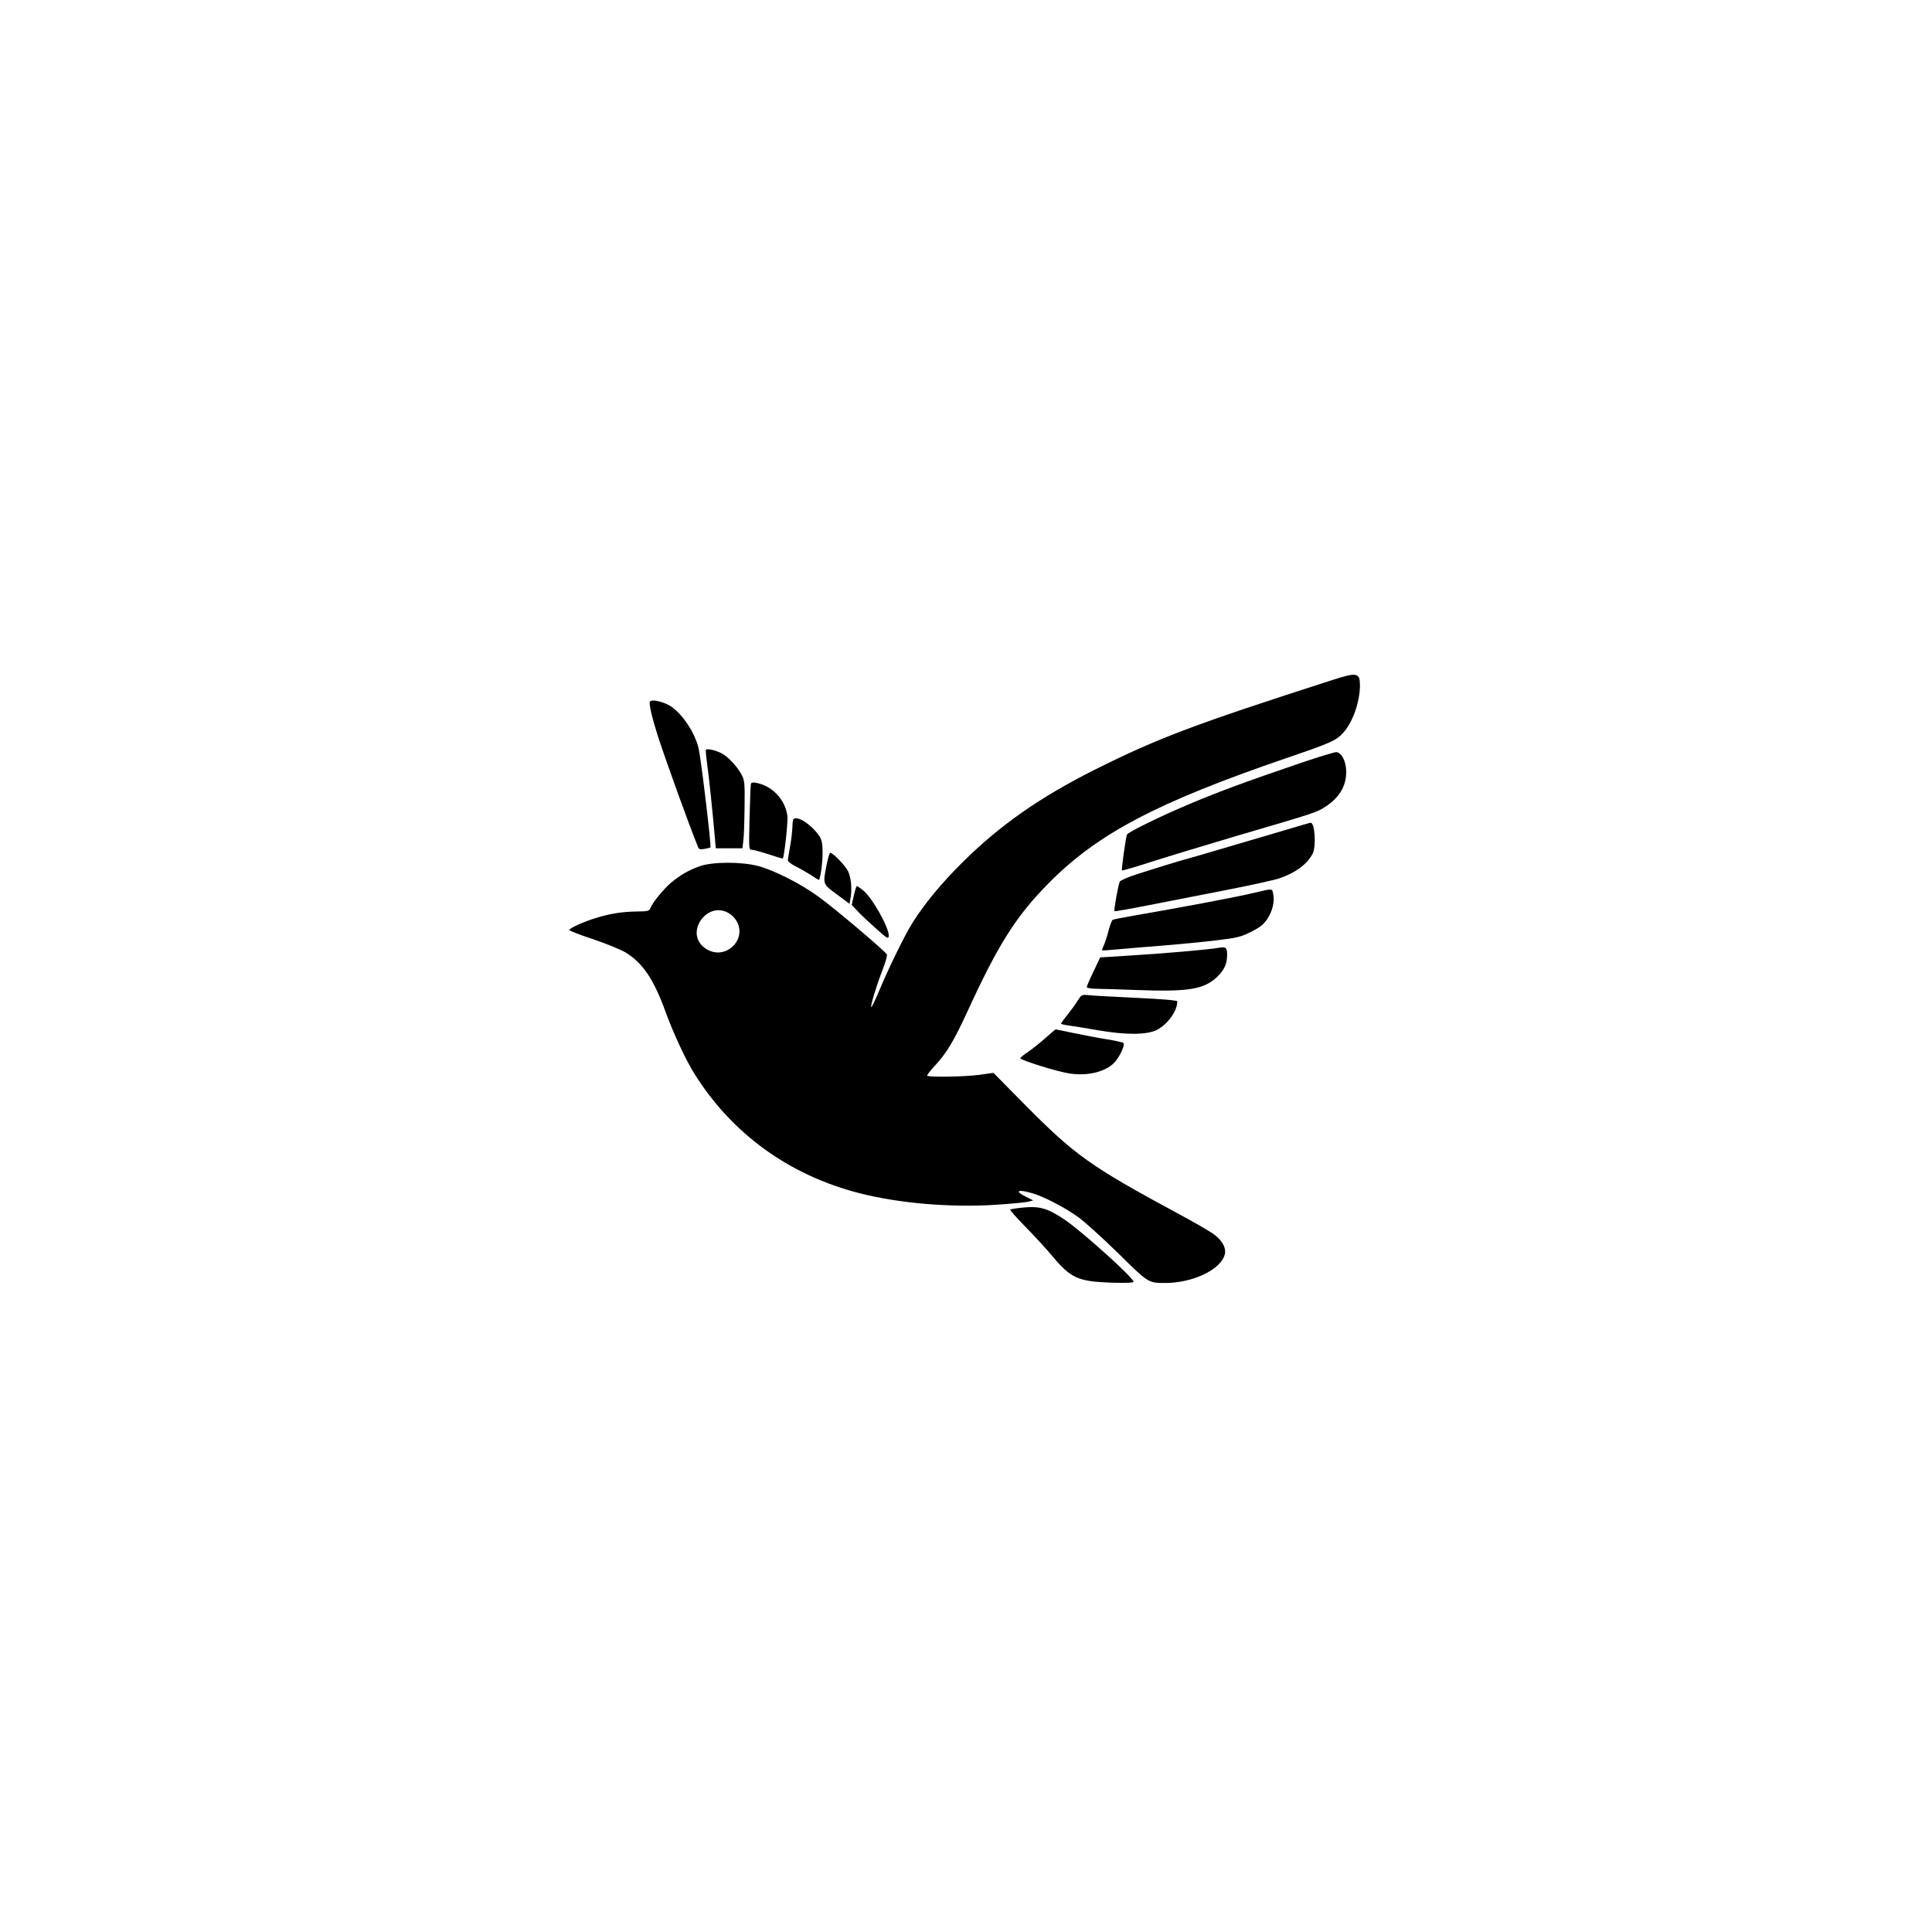
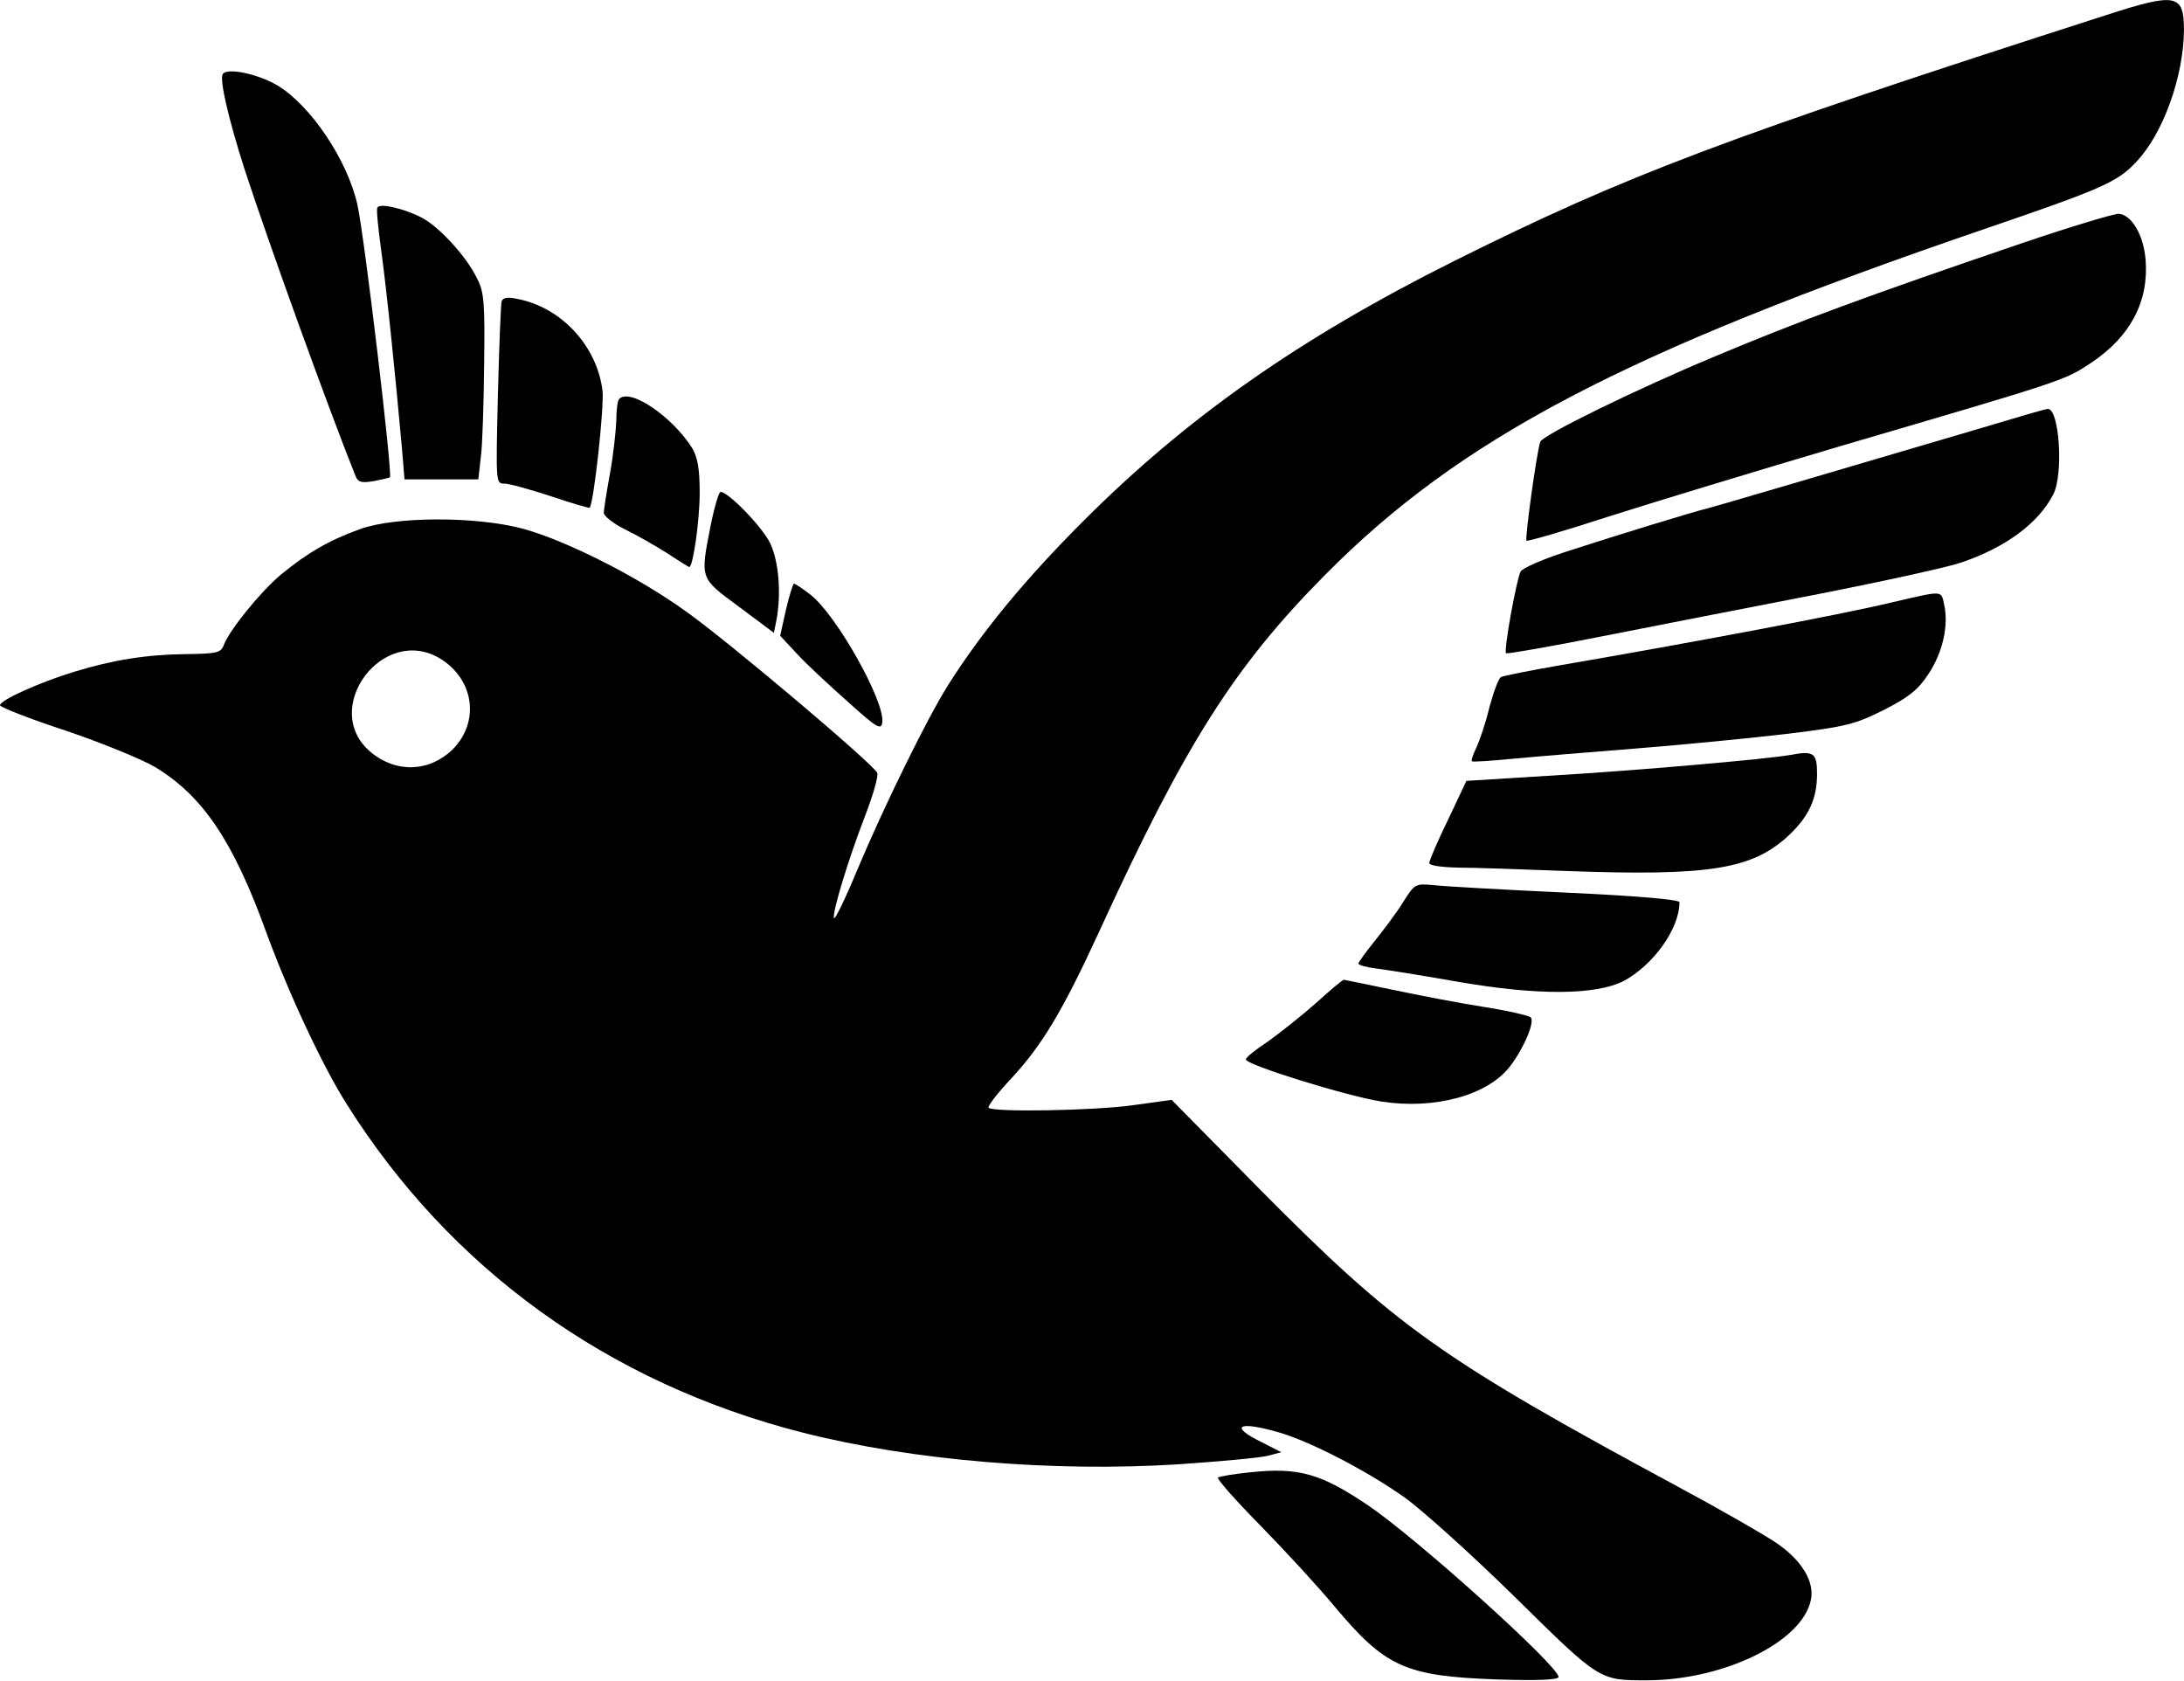
- <svg xmlns="http://www.w3.org/2000/svg" version="1.0" width="1280pt" height="1280pt" viewBox="0 0 1280 1280" preserveAspectRatio="xMidYMid meet">
+ <svg xmlns="http://www.w3.org/2000/svg" version="1.0" preserveAspectRatio="xMidYMid meet" viewBox="377.18 447.03 523.83 402.98">
  <g transform="translate(0,1280) scale(0.1,-0.1)" fill="#000000" stroke="none">
    <path d="M8825 8294 c-914 -294 -1152 -384 -1565 -590 -372 -186 -641 -375 -890 -624 -138 -138 -243 -265 -324 -393 -51 -81 -153 -289 -217 -441 -29 -70 -55 -124 -57 -118 -4 13 32 134 75 246 19 49 32 95 29 102 -8 20 -353 312 -457 386 -119 86 -291 172 -394 200 -114 30 -306 29 -389 -1 -73 -26 -127 -57 -190 -109 -49 -41 -122 -131 -137 -168 -7 -20 -16 -22 -91 -23 -95 -1 -175 -14 -267 -42 -86 -26 -182 -70 -179 -81 2 -5 73 -33 159 -61 85 -29 181 -68 213 -87 114 -69 187 -177 266 -395 53 -145 134 -319 192 -411 249 -397 628 -671 1095 -790 264 -67 601 -95 901 -76 103 7 201 16 217 21 l30 8 -47 24 c-80 39 -56 52 43 23 75 -22 210 -92 299 -155 41 -29 161 -137 265 -239 206 -203 202 -200 319 -200 183 1 370 92 391 192 10 44 -22 97 -85 139 -30 20 -136 81 -235 134 -569 307 -674 382 -1002 713 l-211 214 -94 -13 c-94 -13 -334 -17 -345 -6 -3 4 22 36 55 71 73 79 122 160 209 349 207 452 325 638 543 858 324 327 715 533 1580 829 284 97 321 113 366 162 64 67 113 204 114 315 0 87 -18 91 -185 37z m-3997 -1544 c81 -50 95 -151 30 -217 -56 -55 -136 -58 -197 -7 -123 103 29 308 167 224z" />
    <path d="M4306 8152 c-8 -14 14 -108 52 -227 59 -181 202 -576 267 -738 6 -14 14 -16 44 -11 20 4 37 8 38 9 7 5 -61 578 -78 654 -24 107 -112 238 -192 286 -48 28 -121 43 -131 27z" />
    <path d="M4677 7832 c-3 -4 2 -50 9 -102 12 -86 33 -287 50 -477 l6 -73 88 0 89 0 6 53 c4 28 7 129 8 222 2 148 0 175 -17 207 -26 54 -93 126 -135 147 -42 21 -98 34 -104 23z" />
    <path d="M8620 7746 c-367 -125 -535 -187 -735 -271 -187 -78 -414 -189 -419 -205 -9 -28 -37 -232 -33 -237 3 -2 90 23 194 57 103 33 357 110 563 171 539 158 533 156 598 199 94 63 138 147 130 247 -5 59 -33 107 -64 110 -10 1 -116 -31 -234 -71z" />
    <path d="M4975 7607 c-2 -6 -6 -108 -9 -224 -5 -211 -5 -213 15 -213 12 0 62 -14 111 -30 50 -17 92 -29 94 -28 10 10 35 241 31 280 -13 108 -99 201 -205 221 -22 5 -34 3 -37 -6z" />
    <path d="M5257 7373 c-4 -3 -7 -27 -7 -52 -1 -25 -7 -82 -15 -126 -8 -44 -15 -87 -15 -95 0 -8 23 -26 51 -40 29 -14 74 -40 101 -57 27 -18 51 -33 53 -33 9 0 25 111 25 178 0 57 -5 85 -18 107 -47 75 -149 145 -175 118z" />
    <path d="M8530 7305 c-360 -106 -637 -188 -665 -195 -36 -9 -200 -59 -339 -104 -55 -18 -103 -39 -107 -47 -10 -19 -41 -190 -35 -196 2 -2 107 16 232 41 126 25 358 70 517 101 158 31 313 65 344 76 105 36 183 93 219 162 26 48 15 209 -13 206 -5 0 -73 -20 -153 -44z" />
    <path d="M5476 7068 c-25 -128 -26 -124 69 -194 l83 -62 6 30 c12 63 6 141 -15 185 -18 38 -100 123 -119 123 -4 0 -15 -37 -24 -82z" />
    <path d="M5657 6868 l-14 -63 41 -44 c22 -24 77 -75 121 -114 70 -63 80 -69 83 -50 7 50 -111 260 -173 307 -18 14 -36 26 -39 26 -2 0 -11 -28 -19 -62z" />
    <path d="M8305 6884 c-116 -28 -490 -98 -787 -149 -75 -13 -141 -26 -146 -29 -6 -3 -18 -36 -28 -73 -9 -38 -24 -81 -31 -96 -8 -16 -13 -31 -11 -33 2 -2 46 1 98 6 52 5 187 16 300 25 113 9 275 25 360 35 140 17 162 23 230 57 59 30 82 48 107 86 34 51 49 116 38 166 -8 36 0 35 -130 5z" />
    <path d="M8065 6519 c-59 -10 -362 -37 -583 -50 l-193 -12 -44 -93 c-25 -51 -45 -98 -45 -104 0 -6 28 -10 68 -11 37 0 153 -4 257 -8 350 -13 451 4 539 87 47 45 66 87 66 146 0 50 -8 56 -65 45z" />
    <path d="M7137 6166 c-16 -26 -47 -67 -68 -93 -21 -26 -39 -51 -39 -54 0 -4 19 -9 43 -12 23 -3 112 -17 197 -32 190 -33 329 -32 396 2 71 38 134 125 134 189 0 6 -96 15 -272 23 -150 7 -293 15 -318 18 -44 4 -45 3 -73 -41z" />
    <path d="M6928 5924 c-35 -31 -87 -72 -115 -92 -29 -19 -53 -38 -53 -43 0 -13 242 -88 325 -101 128 -20 256 15 309 85 33 43 60 107 49 117 -4 4 -55 16 -113 25 -58 9 -156 28 -218 41 -63 13 -115 24 -117 24 -3 0 -33 -25 -67 -56z" />
    <path d="M6772 4799 c-40 -4 -76 -10 -79 -13 -3 -3 42 -54 100 -113 58 -59 139 -147 179 -195 123 -147 170 -168 391 -176 95 -3 147 -1 147 6 0 26 -337 330 -456 411 -114 77 -167 92 -282 80z" />
  </g>
</svg>
